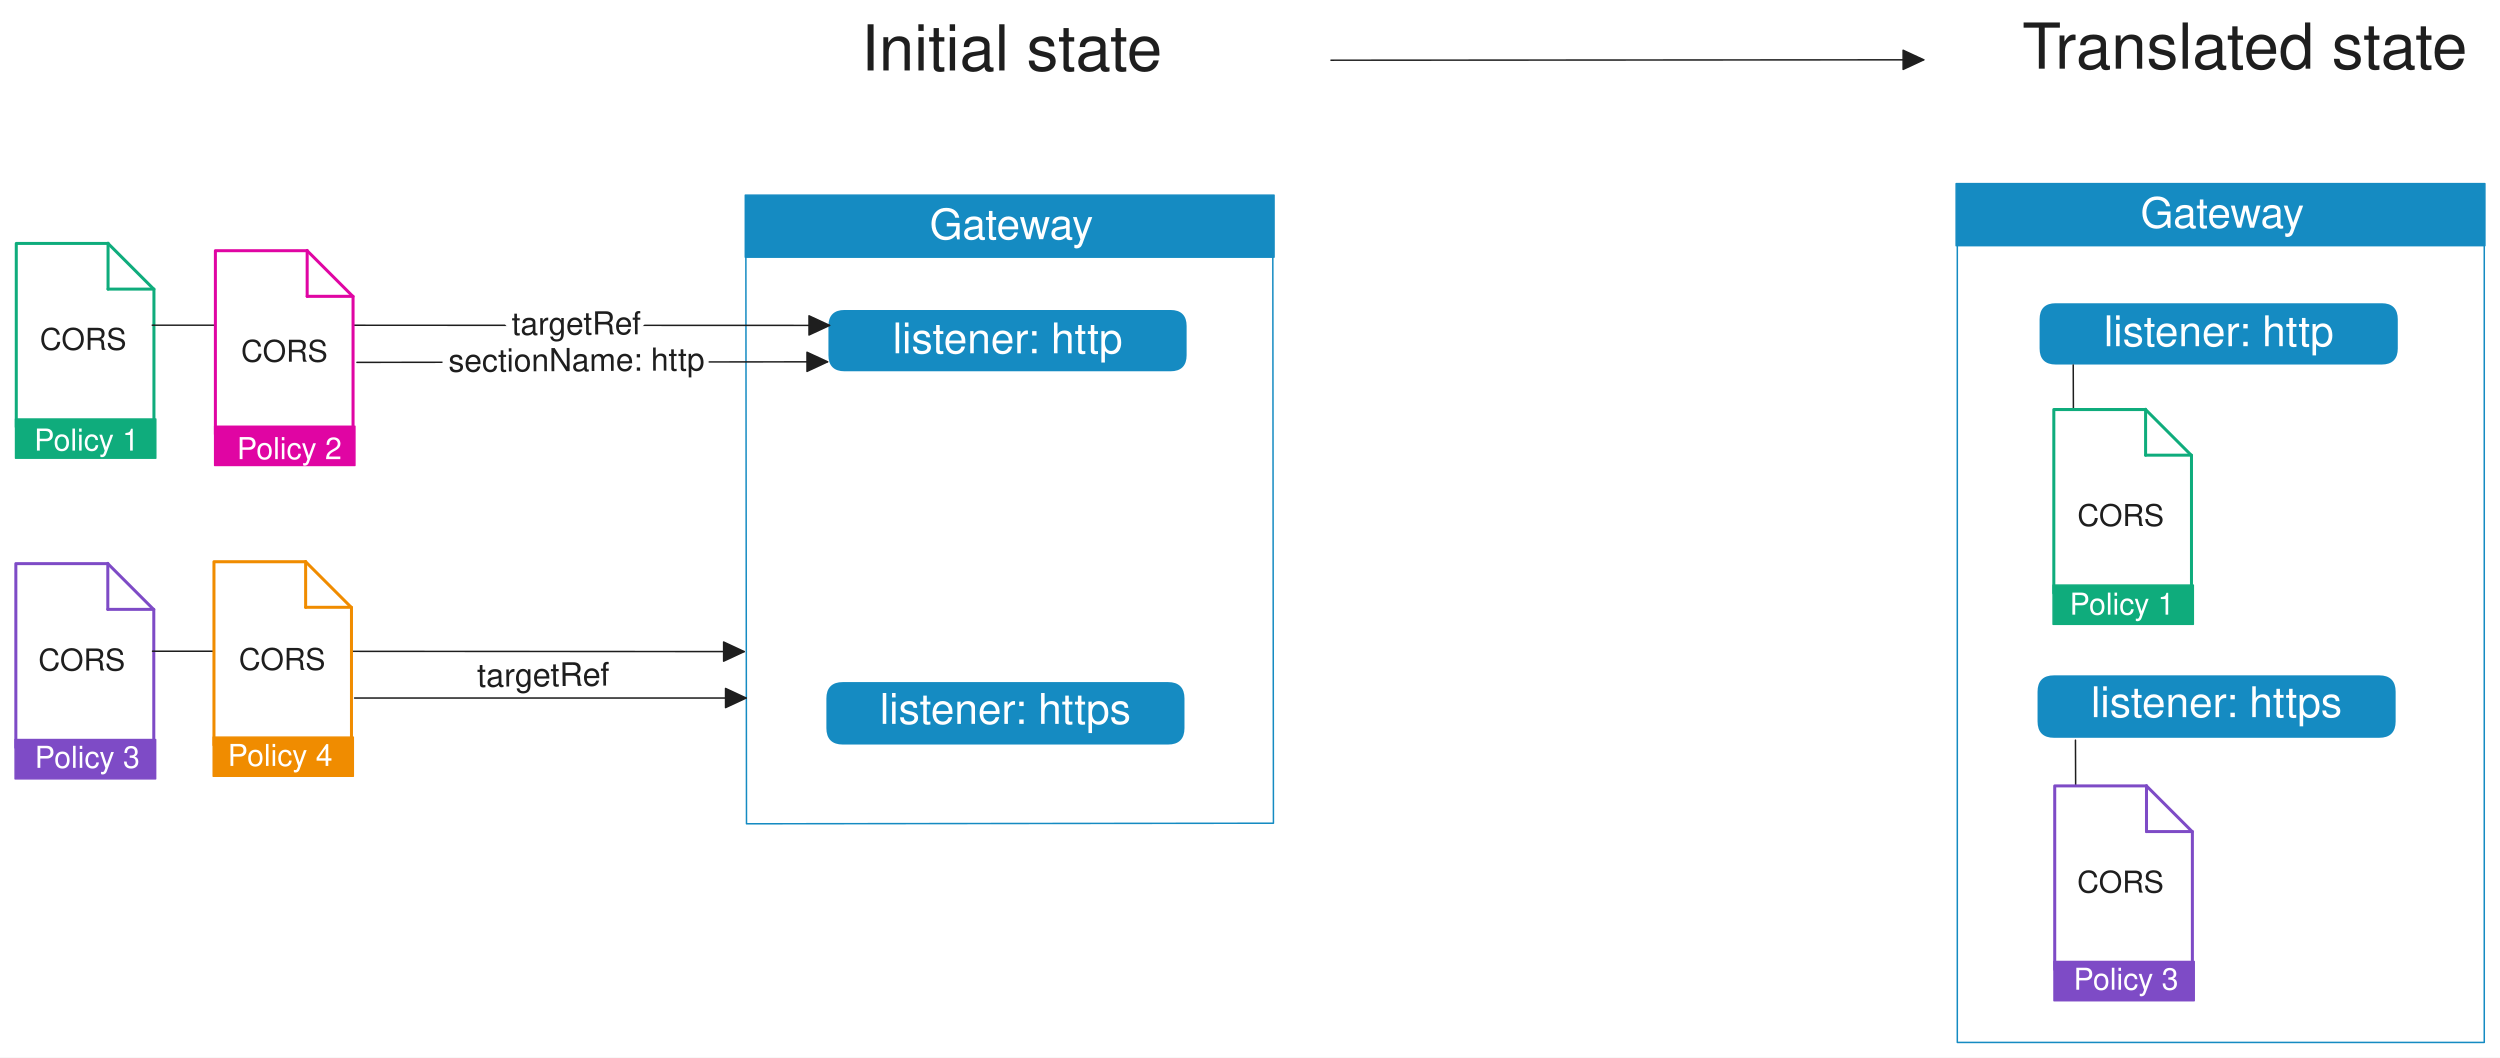
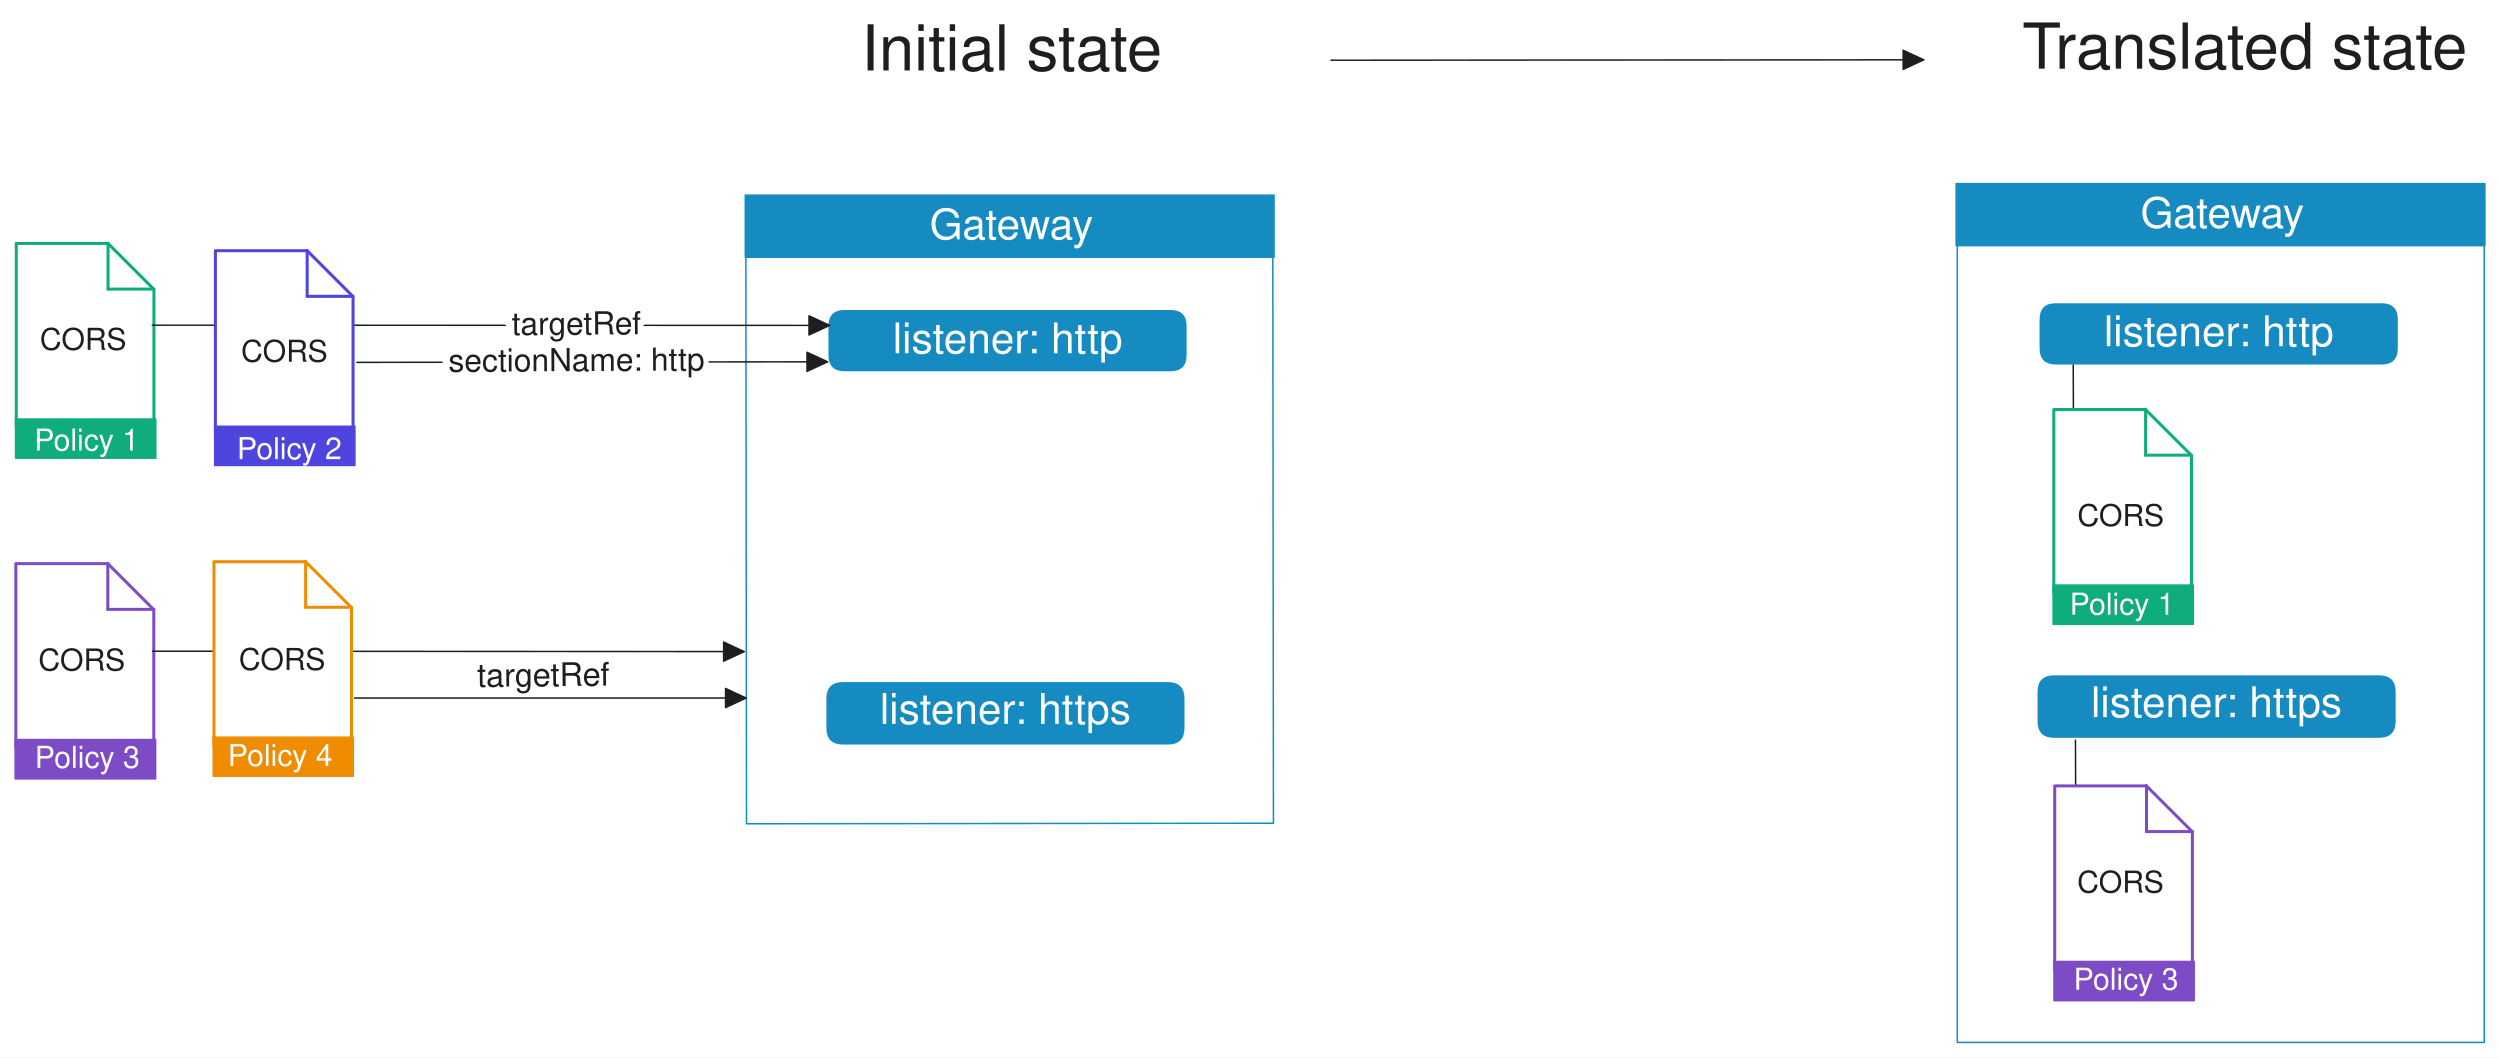
<svg xmlns="http://www.w3.org/2000/svg" version="1.1" viewBox="0 0 1653.888 699.622" width="3307.776" height="1399.243">
  <defs>
    <style class="style-fonts">
      
    </style>
  </defs>
  <rect x="0" y="0" width="1653.888" height="699.622" fill="#ffffff" />
  <g transform="translate(800.4323 180.9281) rotate(0 35.01465 11.5)">
    <text x="35.015" y="16.9" font-family="Helvetica, Segoe UI Emoji" font-size="20px" fill="white" text-anchor="middle" style="white-space: pre;" direction="ltr" dominant-baseline="alphabetic">Policy 1</text>
  </g>
  <g stroke-linecap="round" transform="translate(549.0488 206.0698) rotate(0 117.4872 19.27414)">
    <path d="M9.64 0 C72.52 0, 135.39 0, 225.34 0 C231.76 0, 234.97 3.21, 234.97 9.64 C234.97 13.84, 234.97 18.05, 234.97 28.91 C234.97 35.34, 231.76 38.55, 225.34 38.55 C174.03 38.55, 122.73 38.55, 9.64 38.55 C3.21 38.55, 0 35.34, 0 28.91 C0 22.34, 0 15.76, 0 9.64 C0 3.21, 3.21 0, 9.64 0" stroke="none" stroke-width="0" fill="#158bc2" />
    <path d="M9.64 0 C69.29 0, 128.93 0, 225.34 0 M9.64 0 C83.98 0, 158.31 0, 225.34 0 M225.34 0 C231.76 0, 234.97 3.21, 234.97 9.64 M225.34 0 C231.76 0, 234.97 3.21, 234.97 9.64 M234.97 9.64 C234.97 15.93, 234.97 22.23, 234.97 28.91 M234.97 9.64 C234.97 16.76, 234.97 23.89, 234.97 28.91 M234.97 28.91 C234.97 35.34, 231.76 38.55, 225.34 38.55 M234.97 28.91 C234.97 35.34, 231.76 38.55, 225.34 38.55 M225.34 38.55 C166.6 38.55, 107.87 38.55, 9.64 38.55 M225.34 38.55 C151.72 38.55, 78.11 38.55, 9.64 38.55 M9.64 38.55 C3.21 38.55, 0 35.34, 0 28.91 M9.64 38.55 C3.21 38.55, 0 35.34, 0 28.91 M0 28.91 C0 22.4, 0 15.89, 0 9.64 M0 28.91 C0 23.65, 0 18.38, 0 9.64 M0 9.64 C0 3.21, 3.21 0, 9.64 0 M0 9.64 C0 3.21, 3.21 0, 9.64 0" stroke="#158bc2" stroke-width="2" fill="none" />
  </g>
  <g transform="translate(590.3669 210.0574) rotate(0 76.26172 16.1)">
    <text x="76.262" y="23.661" font-family="Helvetica, Segoe UI Emoji" font-size="28px" fill="white" text-anchor="middle" style="white-space: pre;" direction="ltr" dominant-baseline="alphabetic">listener: http</text>
  </g>
  <g stroke-linecap="round" transform="translate(493.6235 136.3705) rotate(359.9379 174.2997 204.2087)">
    <path d="M0 0 C108.5 0, 217.01 0, 348.6 0 M0 0 C87.02 0, 174.04 0, 348.6 0 M348.6 0 C348.6 132.65, 348.6 265.31, 348.6 408.42 M348.6 0 C348.6 152.16, 348.6 304.33, 348.6 408.42 M348.6 408.42 C231.3 408.42, 114.01 408.42, 0 408.42 M348.6 408.42 C274.77 408.42, 200.94 408.42, 0 408.42 M0 408.42 C0 310.89, 0 213.37, 0 0 M0 408.42 C0 261.43, 0 114.43, 0 0" stroke="#158bc2" stroke-width="1" fill="none" />
  </g>
  <g stroke-linecap="round" transform="translate(493.0621 129.1102) rotate(0 174.8948 20.50898)">
    <path d="M0 0 L349.79 0 L349.79 41.02 L0 41.02" stroke="none" stroke-width="0" fill="#158bc2" />
    <path d="M0 0 C127.32 0, 254.65 0, 349.79 0 M0 0 C111.41 0, 222.82 0, 349.79 0 M349.79 0 C349.79 15.02, 349.79 30.05, 349.79 41.02 M349.79 0 C349.79 11.65, 349.79 23.31, 349.79 41.02 M349.79 41.02 C272.63 41.02, 195.46 41.02, 0 41.02 M349.79 41.02 C212.84 41.02, 75.89 41.02, 0 41.02 M0 41.02 C0 27.54, 0 14.05, 0 0 M0 41.02 C0 28.69, 0 16.36, 0 0" stroke="#158bc2" stroke-width="1" fill="none" />
  </g>
  <g transform="translate(613.8593 134.5876) rotate(0 55.24805 16.1)">
    <text x="55.248" y="23.661" font-family="Helvetica, Segoe UI Emoji" font-size="28px" fill="white" text-anchor="middle" style="white-space: pre;" direction="ltr" dominant-baseline="alphabetic">Gateway</text>
  </g>
  <g stroke-linecap="round" transform="translate(547.6977 452.2435) rotate(0 117.4493 19.65291)">
    <path d="M9.83 0 C66.13 0, 122.44 0, 225.07 0 C231.62 0, 234.9 3.28, 234.9 9.83 C234.9 15.06, 234.9 20.29, 234.9 29.48 C234.9 36.03, 231.62 39.31, 225.07 39.31 C145.66 39.31, 66.24 39.31, 9.83 39.31 C3.28 39.31, 0 36.03, 0 29.48 C0 22.79, 0 16.11, 0 9.83 C0 3.28, 3.28 0, 9.83 0" stroke="none" stroke-width="0" fill="#158bc2" />
    <path d="M9.83 0 C95.65 0, 181.48 0, 225.07 0 M9.83 0 C61.26 0, 112.7 0, 225.07 0 M225.07 0 C231.62 0, 234.9 3.28, 234.9 9.83 M225.07 0 C231.62 0, 234.9 3.28, 234.9 9.83 M234.9 9.83 C234.9 16.44, 234.9 23.05, 234.9 29.48 M234.9 9.83 C234.9 13.99, 234.9 18.15, 234.9 29.48 M234.9 29.48 C234.9 36.03, 231.62 39.31, 225.07 39.31 M234.9 29.48 C234.9 36.03, 231.62 39.31, 225.07 39.31 M225.07 39.31 C174.71 39.31, 124.34 39.31, 9.83 39.31 M225.07 39.31 C170.6 39.31, 116.13 39.31, 9.83 39.31 M9.83 39.31 C3.28 39.31, 0 36.03, 0 29.48 M9.83 39.31 C3.28 39.31, 0 36.03, 0 29.48 M0 29.48 C0 23.02, 0 16.56, 0 9.83 M0 29.48 C0 24.02, 0 18.57, 0 9.83 M0 9.83 C0 3.28, 3.28 0, 9.83 0 M0 9.83 C0 3.28, 3.28 0, 9.83 0" stroke="#158bc2" stroke-width="2" fill="none" />
  </g>
  <g transform="translate(581.842 455.2017) rotate(0 83.26172 16.1)">
    <text x="83.262" y="23.661" font-family="Helvetica, Segoe UI Emoji" font-size="28px" fill="white" text-anchor="middle" style="white-space: pre;" direction="ltr" dominant-baseline="alphabetic">listener: https</text>
  </g>
  <g stroke-linecap="round" transform="translate(1350.301 201.6062) rotate(0 117.4872 19.27414)">
    <path d="M9.64 0 C72.05 0, 134.46 0, 225.34 0 C231.76 0, 234.97 3.21, 234.97 9.64 C234.97 13.69, 234.97 17.74, 234.97 28.91 C234.97 35.34, 231.76 38.55, 225.34 38.55 C169.77 38.55, 114.2 38.55, 9.64 38.55 C3.21 38.55, 0 35.34, 0 28.91 C0 23.92, 0 18.94, 0 9.64 C0 3.21, 3.21 0, 9.64 0" stroke="none" stroke-width="0" fill="#158bc2" />
    <path d="M9.64 0 C74.08 0, 138.52 0, 225.34 0 M9.64 0 C57.95 0, 106.26 0, 225.34 0 M225.34 0 C231.76 0, 234.97 3.21, 234.97 9.64 M225.34 0 C231.76 0, 234.97 3.21, 234.97 9.64 M234.97 9.64 C234.97 14.41, 234.97 19.19, 234.97 28.91 M234.97 9.64 C234.97 15.61, 234.97 21.59, 234.97 28.91 M234.97 28.91 C234.97 35.34, 231.76 38.55, 225.34 38.55 M234.97 28.91 C234.97 35.34, 231.76 38.55, 225.34 38.55 M225.34 38.55 C149.12 38.55, 72.9 38.55, 9.64 38.55 M225.34 38.55 C162.49 38.55, 99.65 38.55, 9.64 38.55 M9.64 38.55 C3.21 38.55, 0 35.34, 0 28.91 M9.64 38.55 C3.21 38.55, 0 35.34, 0 28.91 M0 28.91 C0 21.83, 0 14.75, 0 9.64 M0 28.91 C0 21.51, 0 14.12, 0 9.64 M0 9.64 C0 3.21, 3.21 0, 9.64 0 M0 9.64 C0 3.21, 3.21 0, 9.64 0" stroke="#158bc2" stroke-width="2" fill="none" />
  </g>
  <g transform="translate(1391.619 205.3519) rotate(0 76.26172 16.1)">
    <text x="76.262" y="23.661" font-family="Helvetica, Segoe UI Emoji" font-size="28px" fill="white" text-anchor="middle" style="white-space: pre;" direction="ltr" dominant-baseline="alphabetic">listener: http</text>
  </g>
  <g stroke-linecap="round" transform="translate(1294.869 132.6494) rotate(0 174.3069 278.4861)">
    <path d="M0 0 C113.23 0, 226.46 0, 348.61 0 M0 0 C129.88 0, 259.76 0, 348.61 0 M348.61 0 C348.61 187.41, 348.61 374.82, 348.61 556.97 M348.61 0 C348.61 117.96, 348.61 235.92, 348.61 556.97 M348.61 556.97 C265.37 556.97, 182.13 556.97, 0 556.97 M348.61 556.97 C223.15 556.97, 97.68 556.97, 0 556.97 M0 556.97 C0 359.38, 0 161.79, 0 0 M0 556.97 C0 353.72, 0 150.47, 0 0" stroke="#158bc2" stroke-width="1" fill="none" />
  </g>
  <g stroke-linecap="round" transform="translate(1294.098 121.4952) rotate(0 174.8948 20.50898)">
    <path d="M0 0 L349.79 0 L349.79 41.02 L0 41.02" stroke="none" stroke-width="0" fill="#158bc2" />
    <path d="M0 0 C128.12 0, 256.25 0, 349.79 0 M0 0 C99.39 0, 198.78 0, 349.79 0 M349.79 0 C349.79 9.05, 349.79 18.1, 349.79 41.02 M349.79 0 C349.79 16.06, 349.79 32.12, 349.79 41.02 M349.79 41.02 C234.82 41.02, 119.84 41.02, 0 41.02 M349.79 41.02 C244.66 41.02, 139.53 41.02, 0 41.02 M0 41.02 C0 26.88, 0 12.74, 0 0 M0 41.02 C0 30.57, 0 20.13, 0 0" stroke="#158bc2" stroke-width="1" fill="none" />
  </g>
  <g transform="translate(1414.927 127.0131) rotate(0 55.24805 16.1)">
    <text x="55.248" y="23.661" font-family="Helvetica, Segoe UI Emoji" font-size="28px" fill="white" text-anchor="middle" style="white-space: pre;" direction="ltr" dominant-baseline="alphabetic">Gateway</text>
  </g>
  <g stroke-linecap="round" transform="translate(1348.95 447.7799) rotate(0 117.4493 19.65291)">
    <path d="M9.83 0 C63.86 0, 117.89 0, 225.07 0 C231.62 0, 234.9 3.28, 234.9 9.83 C234.9 17.23, 234.9 24.64, 234.9 29.48 C234.9 36.03, 231.62 39.31, 225.07 39.31 C158.69 39.31, 92.32 39.31, 9.83 39.31 C3.28 39.31, 0 36.03, 0 29.48 C0 22.87, 0 16.27, 0 9.83 C0 3.28, 3.28 0, 9.83 0" stroke="none" stroke-width="0" fill="#158bc2" />
    <path d="M9.83 0 C74.44 0, 139.05 0, 225.07 0 M9.83 0 C64.53 0, 119.24 0, 225.07 0 M225.07 0 C231.62 0, 234.9 3.28, 234.9 9.83 M225.07 0 C231.62 0, 234.9 3.28, 234.9 9.83 M234.9 9.83 C234.9 14.52, 234.9 19.21, 234.9 29.48 M234.9 9.83 C234.9 16.9, 234.9 23.97, 234.9 29.48 M234.9 29.48 C234.9 36.03, 231.62 39.31, 225.07 39.31 M234.9 29.48 C234.9 36.03, 231.62 39.31, 225.07 39.31 M225.07 39.31 C174.65 39.31, 124.23 39.31, 9.83 39.31 M225.07 39.31 C162.21 39.31, 99.35 39.31, 9.83 39.31 M9.83 39.31 C3.28 39.31, 0 36.03, 0 29.48 M9.83 39.31 C3.28 39.31, 0 36.03, 0 29.48 M0 29.48 C0 21.65, 0 13.81, 0 9.83 M0 29.48 C0 24.17, 0 18.85, 0 9.83 M0 9.83 C0 3.28, 3.28 0, 9.83 0 M0 9.83 C0 3.28, 3.28 0, 9.83 0" stroke="#158bc2" stroke-width="2" fill="none" />
  </g>
  <g transform="translate(1383.094 450.7381) rotate(0 83.26172 16.1)">
    <text x="83.262" y="23.661" font-family="Helvetica, Segoe UI Emoji" font-size="28px" fill="white" text-anchor="middle" style="white-space: pre;" direction="ltr" dominant-baseline="alphabetic">listener: https</text>
  </g>
  <g stroke-linecap="round">
    <g transform="translate(1371.553 241.4616) rotate(0 0.1528864 39.26067)">
      <path d="M0 0 C0.12 31.04, 0.24 62.07, 0.31 78.52 M0 0 C0.08 21.01, 0.16 42.02, 0.31 78.52" stroke="#1e1e1e" stroke-width="1" fill="none" />
    </g>
  </g>
  <mask />
  <g transform="translate(569.7867 11.16996) rotate(0 100.2605 24.11986)">
    <text x="0" y="35.447" font-family="Helvetica, Segoe UI Emoji" font-size="41.948px" fill="#1e1e1e" text-anchor="start" style="white-space: pre;" direction="ltr" dominant-baseline="alphabetic">Initial state</text>
  </g>
  <g transform="translate(1337.849 10) rotate(0 149.5955 24.11986)">
    <text x="0" y="35.447" font-family="Helvetica, Segoe UI Emoji" font-size="41.948px" fill="#1e1e1e" text-anchor="start" style="white-space: pre;" direction="ltr" dominant-baseline="alphabetic">Translated state</text>
  </g>
  <g stroke-linecap="round">
    <g transform="translate(880.5336 39.83666) rotate(0 196.0462 -0.1330121)">
      <path d="M0 0 C86.5 -0.06, 172.99 -0.12, 392.09 -0.27 M0 0 C153.51 -0.1, 307.03 -0.21, 392.09 -0.27" stroke="#1e1e1e" stroke-width="1" fill="none" />
    </g>
    <g transform="translate(880.5336 39.83666) rotate(0 196.0462 -0.1330121)">
      <path d="M392.09 -0.27 L378.5 6.08 L378.49 -6.6 L392.09 -0.27" stroke="none" stroke-width="0" fill="#1e1e1e" fill-rule="evenodd" />
      <path d="M392.09 -0.27 C389.09 1.13, 386.1 2.53, 378.5 6.08 M392.09 -0.27 C386.77 2.22, 381.45 4.71, 378.5 6.08 M378.5 6.08 C378.5 1.92, 378.5 -2.25, 378.49 -6.6 M378.5 6.08 C378.5 2.27, 378.5 -1.54, 378.49 -6.6 M378.49 -6.6 C383.18 -4.41, 387.87 -2.23, 392.09 -0.27 M378.49 -6.6 C381.96 -4.98, 385.42 -3.37, 392.09 -0.27 M392.09 -0.27 C392.09 -0.27, 392.09 -0.27, 392.09 -0.27 M392.09 -0.27 C392.09 -0.27, 392.09 -0.27, 392.09 -0.27" stroke="#1e1e1e" stroke-width="1" fill="none" />
    </g>
  </g>
  <mask />
  <g stroke-linecap="round">
    <g transform="translate(10.76853 161.0524) rotate(0 45.53585 60.71447)" fill-rule="evenodd">
      <path d="M0 0 L60.71 0 L91.07 30.36 L91.07 121.43 L0 121.43 L0 0" stroke="none" stroke-width="0" fill="#fff" fill-rule="evenodd" />
      <path d="M0 0 C19.96 0, 39.91 0, 60.71 0 M0 0 C18.25 0, 36.5 0, 60.71 0 M60.71 0 C71.18 10.47, 81.65 20.93, 91.07 30.36 M60.71 0 C68.44 7.73, 76.17 15.46, 91.07 30.36 M91.07 30.36 C91.07 60.28, 91.07 90.21, 91.07 121.43 M91.07 30.36 C91.07 55.64, 91.07 80.91, 91.07 121.43 M91.07 121.43 C54.77 121.43, 18.47 121.43, 0 121.43 M91.07 121.43 C66.45 121.43, 41.83 121.43, 0 121.43 M0 121.43 C0 86.81, 0 52.18, 0 0 M0 121.43 C0 96.16, 0 70.89, 0 0 M0 0 C0 0, 0 0, 0 0 M0 0 C0 0, 0 0, 0 0" stroke="#0fac7c" stroke-width="2" fill="none" />
    </g>
  </g>
  <mask />
  <g stroke-linecap="round">
    <g transform="translate(71.483 160.8883) rotate(0 0 15.17862)">
      <path d="M0 0 C0 10.51, 0 21.02, 0 30.36 M0 0 C0 8.97, 0 17.93, 0 30.36" stroke="#0fac7c" stroke-width="2" fill="none" />
    </g>
  </g>
  <mask />
  <g stroke-linecap="round">
    <g transform="translate(71.483 191.2456) rotate(0 15.17862 0)">
      <path d="M0 0 C7.34 0, 14.68 0, 30.36 0 M0 0 C8.08 0, 16.17 0, 30.36 0" stroke="#0fac7c" stroke-width="2" fill="none" />
    </g>
  </g>
  <mask />
  <g stroke-linecap="round" transform="translate(10.29259 277.2131) rotate(0 46.37854 12.96022)">
    <path d="M0 0 L92.76 0 L92.76 25.92 L0 25.92" stroke="none" stroke-width="0" fill="#0fac7c" />
    <path d="M0 0 C21.7 0, 43.41 0, 92.76 0 M0 0 C23.47 0, 46.95 0, 92.76 0 M92.76 0 C92.76 6.07, 92.76 12.14, 92.76 25.92 M92.76 0 C92.76 7.57, 92.76 15.14, 92.76 25.92 M92.76 25.92 C71.35 25.92, 49.94 25.92, 0 25.92 M92.76 25.92 C63.63 25.92, 34.49 25.92, 0 25.92 M0 25.92 C0 15.93, 0 5.93, 0 0 M0 25.92 C0 19.28, 0 12.63, 0 0" stroke="#0fac7c" stroke-width="1" fill="none" />
  </g>
  <g transform="translate(26.11255 214.5569) rotate(0 28.8916 11.5)">
    <text x="28.892" y="16.9" font-family="Helvetica, Segoe UI Emoji" font-size="20px" fill="#1e1e1e" text-anchor="middle" style="white-space: pre;" direction="ltr" dominant-baseline="alphabetic">CORS</text>
  </g>
  <g transform="translate(22.29836 281.1811) rotate(0 35.01465 11.5)">
    <text x="35.015" y="16.9" font-family="Helvetica, Segoe UI Emoji" font-size="20px" fill="white" text-anchor="middle" style="white-space: pre;" direction="ltr" dominant-baseline="alphabetic">Policy 1</text>
  </g>
  <g stroke-linecap="round">
    <g transform="translate(1358.713 270.9266) rotate(0 45.53585 60.71447)" fill-rule="evenodd">
      <path d="M0 0 L60.71 0 L91.07 30.36 L91.07 121.43 L0 121.43 L0 0" stroke="none" stroke-width="0" fill="#fff" fill-rule="evenodd" />
      <path d="M0 0 C21.54 0, 43.08 0, 60.71 0 M0 0 C22.16 0, 44.31 0, 60.71 0 M60.71 0 C69.55 8.84, 78.39 17.68, 91.07 30.36 M60.71 0 C67.61 6.89, 74.5 13.79, 91.07 30.36 M91.07 30.36 C91.07 56.91, 91.07 83.45, 91.07 121.43 M91.07 30.36 C91.07 66.4, 91.07 102.43, 91.07 121.43 M91.07 121.43 C64.72 121.43, 38.37 121.43, 0 121.43 M91.07 121.43 C66.83 121.43, 42.58 121.43, 0 121.43 M0 121.43 C0 89.71, 0 57.99, 0 0 M0 121.43 C0 75.67, 0 29.92, 0 0 M0 0 C0 0, 0 0, 0 0 M0 0 C0 0, 0 0, 0 0" stroke="#0fac7c" stroke-width="2" fill="none" />
    </g>
  </g>
  <mask />
  <g stroke-linecap="round">
    <g transform="translate(1419.427 270.7626) rotate(0 0 15.17862)">
      <path d="M0 0 C0 10.47, 0 20.93, 0 30.36 M0 0 C0 7.73, 0 15.46, 0 30.36" stroke="#0fac7c" stroke-width="2" fill="none" />
    </g>
  </g>
  <mask />
  <g stroke-linecap="round">
    <g transform="translate(1419.427 301.1198) rotate(0 15.17862 0)">
      <path d="M0 0 C6.38 0, 12.77 0, 30.36 0 M0 0 C6.42 0, 12.84 0, 30.36 0" stroke="#0fac7c" stroke-width="2" fill="none" />
    </g>
  </g>
  <mask />
  <g stroke-linecap="round" transform="translate(1358.237 387.0873) rotate(0 46.37854 12.96022)">
    <path d="M0 0 L92.76 0 L92.76 25.92 L0 25.92" stroke="none" stroke-width="0" fill="#0fac7c" />
    <path d="M0 0 C31.32 0, 62.64 0, 92.76 0 M0 0 C25.34 0, 50.68 0, 92.76 0 M92.76 0 C92.76 9.52, 92.76 19.04, 92.76 25.92 M92.76 0 C92.76 9.95, 92.76 19.9, 92.76 25.92 M92.76 25.92 C64.15 25.92, 35.55 25.92, 0 25.92 M92.76 25.92 C60.94 25.92, 29.13 25.92, 0 25.92 M0 25.92 C0 18.3, 0 10.68, 0 0 M0 25.92 C0 17.47, 0 9.01, 0 0" stroke="#0fac7c" stroke-width="1" fill="none" />
  </g>
  <g transform="translate(1374.057 331.0907) rotate(0 28.8916 11.5)">
    <text x="28.892" y="16.9" font-family="Helvetica, Segoe UI Emoji" font-size="20px" fill="#1e1e1e" text-anchor="middle" style="white-space: pre;" direction="ltr" dominant-baseline="alphabetic">CORS</text>
  </g>
  <g transform="translate(1368.858 389.7283) rotate(0 35.01465 11.5)">
    <text x="35.015" y="16.9" font-family="Helvetica, Segoe UI Emoji" font-size="20px" fill="white" text-anchor="middle" style="white-space: pre;" direction="ltr" dominant-baseline="alphabetic">Policy 1</text>
  </g>
  <g transform="translate(315.6231 435.7819) rotate(359.4818 44.18152 12.35737)">
    <text x="0" y="18.16" font-family="Helvetica, Segoe UI Emoji" font-size="21.491px" fill="#1e1e1e" text-anchor="start" style="white-space: pre;" direction="ltr" dominant-baseline="alphabetic">targetRef</text>
  </g>
  <g stroke-linecap="round">
    <g transform="translate(10.47693 372.8695) rotate(0 45.63058 60.84077)" fill-rule="evenodd">
      <path d="M0 0 L60.84 0 L91.26 30.42 L91.26 121.68 L0 121.68 L0 0" stroke="none" stroke-width="0" fill="#fff" fill-rule="evenodd" />
      <path d="M0 0 C15.57 0, 31.15 0, 60.84 0 M0 0 C21.46 0, 42.91 0, 60.84 0 M60.84 0 C69.35 8.51, 77.86 17.02, 91.26 30.42 M60.84 0 C67.48 6.64, 74.12 13.28, 91.26 30.42 M91.26 30.42 C91.26 58.87, 91.26 87.31, 91.26 121.68 M91.26 30.42 C91.26 49.61, 91.26 68.79, 91.26 121.68 M91.26 121.68 C57.59 121.68, 23.92 121.68, 0 121.68 M91.26 121.68 C70.32 121.68, 49.38 121.68, 0 121.68 M0 121.68 C0 84.16, 0 46.63, 0 0 M0 121.68 C0 76.32, 0 30.95, 0 0 M0 0 C0 0, 0 0, 0 0 M0 0 C0 0, 0 0, 0 0" stroke="#7e4bc6" stroke-width="2" fill="none" />
    </g>
  </g>
  <mask />
  <g stroke-linecap="round">
    <g transform="translate(71.3177 372.7051) rotate(0 0 15.21019)">
      <path d="M0 0 C0 11.17, 0 22.35, 0 30.42 M0 0 C0 11.67, 0 23.35, 0 30.42" stroke="#7e4bc6" stroke-width="2" fill="none" />
    </g>
  </g>
  <mask />
  <g stroke-linecap="round">
    <g transform="translate(71.3177 403.1255) rotate(0 15.21019 0)">
      <path d="M0 0 C7.02 0, 14.04 0, 30.42 0 M0 0 C9.55 0, 19.11 0, 30.42 0" stroke="#7e4bc6" stroke-width="2" fill="none" />
    </g>
  </g>
  <mask />
  <g stroke-linecap="round" transform="translate(10 489.2718) rotate(0 46.47502 12.98718)">
    <path d="M0 0 L92.95 0 L92.95 25.97 L0 25.97" stroke="none" stroke-width="0" fill="#7e4bc6" />
    <path d="M0 0 C28.91 0, 57.81 0, 92.95 0 M0 0 C30.33 0, 60.67 0, 92.95 0 M92.95 0 C92.95 6.79, 92.95 13.59, 92.95 25.97 M92.95 0 C92.95 5.38, 92.95 10.75, 92.95 25.97 M92.95 25.97 C69.62 25.97, 46.29 25.97, 0 25.97 M92.95 25.97 C68.01 25.97, 43.06 25.97, 0 25.97 M0 25.97 C0 16.09, 0 6.21, 0 0 M0 25.97 C0 16.7, 0 7.44, 0 0" stroke="#7e4bc6" stroke-width="1" fill="none" />
  </g>
  <g transform="translate(22.66045 491.0556) rotate(0 35.08749 11.52392)">
    <text x="35.087" y="16.936" font-family="Helvetica, Segoe UI Emoji" font-size="20.042px" fill="white" text-anchor="middle" style="white-space: pre;" direction="ltr" dominant-baseline="alphabetic">Policy 3</text>
  </g>
  <g transform="translate(25.11924 426.6654) rotate(0 28.94938 11.52392)">
    <text x="28.949" y="16.936" font-family="Helvetica, Segoe UI Emoji" font-size="20.042px" fill="#1e1e1e" text-anchor="middle" style="white-space: pre;" direction="ltr" dominant-baseline="alphabetic">CORS</text>
  </g>
  <g stroke-linecap="round">
    <g transform="translate(1373.033 489.6736) rotate(0 0.1528864 39.26067)">
      <path d="M0 0 C0.12 31.3, 0.24 62.6, 0.31 78.52 M0 0 C0.08 21.23, 0.17 42.46, 0.31 78.52" stroke="#1e1e1e" stroke-width="1" fill="none" />
    </g>
  </g>
  <mask />
  <g stroke-linecap="round">
    <g transform="translate(1359.311 519.9275) rotate(0 45.53585 60.71447)" fill-rule="evenodd">
      <path d="M0 0 L60.71 0 L91.07 30.36 L91.07 121.43 L0 121.43 L0 0" stroke="none" stroke-width="0" fill="#fff" fill-rule="evenodd" />
      <path d="M0 0 C16.98 0, 33.97 0, 60.71 0 M0 0 C13.25 0, 26.51 0, 60.71 0 M60.71 0 C70.18 9.46, 79.64 18.92, 91.07 30.36 M60.71 0 C67.1 6.38, 73.48 12.76, 91.07 30.36 M91.07 30.36 C91.07 63.96, 91.07 97.56, 91.07 121.43 M91.07 30.36 C91.07 51.25, 91.07 72.15, 91.07 121.43 M91.07 121.43 C62.99 121.43, 34.9 121.43, 0 121.43 M91.07 121.43 C57.12 121.43, 23.16 121.43, 0 121.43 M0 121.43 C0 75.29, 0 29.14, 0 0 M0 121.43 C0 81.34, 0 41.24, 0 0 M0 0 C0 0, 0 0, 0 0 M0 0 C0 0, 0 0, 0 0" stroke="#7e4bc6" stroke-width="2" fill="none" />
    </g>
  </g>
  <mask />
  <g stroke-linecap="round">
    <g transform="translate(1420.025 519.7634) rotate(0 0 15.17862)">
      <path d="M0 0 C0 9.36, 0 18.72, 0 30.36 M0 0 C0 10.41, 0 20.82, 0 30.36" stroke="#7e4bc6" stroke-width="2" fill="none" />
    </g>
  </g>
  <mask />
  <g stroke-linecap="round">
    <g transform="translate(1420.025 550.1207) rotate(0 15.17862 0)">
      <path d="M0 0 C11.7 0, 23.41 0, 30.36 0 M0 0 C7.78 0, 15.57 0, 30.36 0" stroke="#7e4bc6" stroke-width="2" fill="none" />
    </g>
  </g>
  <mask />
  <g stroke-linecap="round" transform="translate(1358.835 636.0882) rotate(0 46.37854 12.96022)">
    <path d="M0 0 L92.76 0 L92.76 25.92 L0 25.92" stroke="none" stroke-width="0" fill="#7e4bc6" />
    <path d="M0 0 C24.26 0, 48.53 0, 92.76 0 M0 0 C19.2 0, 38.41 0, 92.76 0 M92.76 0 C92.76 6.51, 92.76 13.01, 92.76 25.92 M92.76 0 C92.76 6.96, 92.76 13.91, 92.76 25.92 M92.76 25.92 C57.48 25.92, 22.19 25.92, 0 25.92 M92.76 25.92 C59.66 25.92, 26.55 25.92, 0 25.92 M0 25.92 C0 19.28, 0 12.63, 0 0 M0 25.92 C0 15.57, 0 5.21, 0 0" stroke="#7e4bc6" stroke-width="1" fill="none" />
  </g>
  <g transform="translate(1371.469 637.8683) rotate(0 35.01465 11.5)">
    <text x="35.015" y="16.9" font-family="Helvetica, Segoe UI Emoji" font-size="20px" fill="white" text-anchor="middle" style="white-space: pre;" direction="ltr" dominant-baseline="alphabetic">Policy 3</text>
  </g>
  <g transform="translate(1373.921 573.6117) rotate(0 28.8916 11.5)">
    <text x="28.892" y="16.9" font-family="Helvetica, Segoe UI Emoji" font-size="20px" fill="#1e1e1e" text-anchor="middle" style="white-space: pre;" direction="ltr" dominant-baseline="alphabetic">CORS</text>
  </g>
  <g stroke-linecap="round">
    <g transform="translate(100.9073 430.8137) rotate(0 195.7022 0.1274158)">
      <path d="M0 0 C150.05 0.1, 300.09 0.2, 391.4 0.25 M0 0 C92.78 0.06, 185.55 0.12, 391.4 0.25" stroke="#1e1e1e" stroke-width="1" fill="none" />
    </g>
    <g transform="translate(100.9073 430.8137) rotate(0 195.7022 0.1274158)">
      <path d="M391.4 0.25 L377.81 6.59 L377.81 -6.09 L391.4 0.25" stroke="none" stroke-width="0" fill="#1e1e1e" fill-rule="evenodd" />
      <path d="M391.4 0.25 C386.19 2.68, 380.98 5.11, 377.81 6.59 M391.4 0.25 C388.18 1.76, 384.96 3.26, 377.81 6.59 M377.81 6.59 C377.81 2.7, 377.81 -1.19, 377.81 -6.09 M377.81 6.59 C377.81 3.15, 377.81 -0.29, 377.81 -6.09 M377.81 -6.09 C382.42 -3.94, 387.03 -1.79, 391.4 0.25 M377.81 -6.09 C381.74 -4.26, 385.67 -2.42, 391.4 0.25 M391.4 0.25 C391.4 0.25, 391.4 0.25, 391.4 0.25 M391.4 0.25 C391.4 0.25, 391.4 0.25, 391.4 0.25" stroke="#1e1e1e" stroke-width="1" fill="none" />
    </g>
  </g>
  <mask />
  <g stroke-linecap="round">
    <g transform="translate(100.7374 215.1294) rotate(0 224.0268 0.0722023)">
      <path d="M0 0 C165.31 0.05, 330.62 0.11, 448.05 0.14 M0 0 C102.81 0.03, 205.61 0.07, 448.05 0.14" stroke="#1e1e1e" stroke-width="1" fill="none" />
    </g>
    <g transform="translate(100.7374 215.1294) rotate(0 224.0268 0.0722023)">
      <path d="M448.05 0.14 L434.46 6.48 L434.46 -6.2 L448.05 0.14" stroke="none" stroke-width="0" fill="#1e1e1e" fill-rule="evenodd" />
      <path d="M448.05 0.14 C443.04 2.48, 438.02 4.82, 434.46 6.48 M448.05 0.14 C444.93 1.6, 441.81 3.05, 434.46 6.48 M434.46 6.48 C434.46 2.57, 434.46 -1.34, 434.46 -6.2 M434.46 6.48 C434.46 1.75, 434.46 -2.97, 434.46 -6.2 M434.46 -6.2 C439.63 -3.79, 444.79 -1.38, 448.05 0.14 M434.46 -6.2 C438.95 -4.1, 443.44 -2.01, 448.05 0.14 M448.05 0.14 C448.05 0.14, 448.05 0.14, 448.05 0.14 M448.05 0.14 C448.05 0.14, 448.05 0.14, 448.05 0.14" stroke="#1e1e1e" stroke-width="1" fill="none" />
    </g>
  </g>
  <mask />
  <g stroke-linecap="round">
    <g transform="translate(234.6004 461.7842) rotate(0 129.4899 0)">
      <path d="M0 0 C66.72 0, 133.44 0, 258.98 0 M0 0 C88.1 0, 176.19 0, 258.98 0" stroke="#1e1e1e" stroke-width="1" fill="none" />
    </g>
    <g transform="translate(234.6004 461.7842) rotate(0 129.4899 0)">
      <path d="M258.98 0 L245.39 6.34 L245.39 -6.34 L258.98 0" stroke="none" stroke-width="0" fill="#1e1e1e" fill-rule="evenodd" />
      <path d="M258.98 0 C255.48 1.63, 251.98 3.27, 245.39 6.34 M258.98 0 C254.36 2.16, 249.73 4.31, 245.39 6.34 M245.39 6.34 C245.39 2.55, 245.39 -1.23, 245.39 -6.34 M245.39 6.34 C245.39 2.08, 245.39 -2.18, 245.39 -6.34 M245.39 -6.34 C250.16 -4.11, 254.93 -1.89, 258.98 0 M245.39 -6.34 C248.85 -4.72, 252.32 -3.1, 258.98 0 M258.98 0 C258.98 0, 258.98 0, 258.98 0 M258.98 0 C258.98 0, 258.98 0, 258.98 0" stroke="#1e1e1e" stroke-width="1" fill="none" />
    </g>
  </g>
  <mask />
  <g stroke-linecap="round">
    <g transform="translate(142.4948 165.8483) rotate(0 45.53585 60.71447)" fill-rule="evenodd">
      <path d="M0 0 L60.71 0 L91.07 30.36 L91.07 121.43 L0 121.43 L0 0" stroke="none" stroke-width="0" fill="#fff" fill-rule="evenodd" />
-       <path d="M0 0 C15.05 0, 30.1 0, 60.71 0 M0 0 C18.82 0, 37.64 0, 60.71 0 M60.71 0 C71.23 10.51, 81.74 21.02, 91.07 30.36 M60.71 0 C69.68 8.97, 78.65 17.93, 91.07 30.36 M91.07 30.36 C91.07 49.51, 91.07 68.66, 91.07 121.43 M91.07 30.36 C91.07 49.62, 91.07 68.89, 91.07 121.43 M91.07 121.43 C67.76 121.43, 44.45 121.43, 0 121.43 M91.07 121.43 C58.96 121.43, 26.84 121.43, 0 121.43 M0 121.43 C0 87.46, 0 53.5, 0 0 M0 121.43 C0 94.92, 0 68.42, 0 0 M0 0 C0 0, 0 0, 0 0 M0 0 C0 0, 0 0, 0 0" stroke="#e005a3" stroke-width="2" fill="none" />
+       <path d="M0 0 C15.05 0, 30.1 0, 60.71 0 M0 0 C18.82 0, 37.64 0, 60.71 0 M60.71 0 C71.23 10.51, 81.74 21.02, 91.07 30.36 M60.71 0 C69.68 8.97, 78.65 17.93, 91.07 30.36 M91.07 30.36 C91.07 49.51, 91.07 68.66, 91.07 121.43 M91.07 30.36 C91.07 49.62, 91.07 68.89, 91.07 121.43 M91.07 121.43 C67.76 121.43, 44.45 121.43, 0 121.43 M91.07 121.43 C58.96 121.43, 26.84 121.43, 0 121.43 M0 121.43 C0 87.46, 0 53.5, 0 0 M0 121.43 C0 94.92, 0 68.42, 0 0 M0 0 C0 0, 0 0, 0 0 M0 0 C0 0, 0 0, 0 0" stroke="#4e44df" stroke-width="2" fill="none" />
    </g>
  </g>
  <mask />
  <g stroke-linecap="round">
    <g transform="translate(203.2092 165.6843) rotate(0 0 15.17862)">
-       <path d="M0 0 C0 9.25, 0 18.5, 0 30.36 M0 0 C0 7.64, 0 15.27, 0 30.36" stroke="#e005a3" stroke-width="2" fill="none" />
+       <path d="M0 0 C0 9.25, 0 18.5, 0 30.36 M0 0 C0 7.64, 0 15.27, 0 30.36" stroke="#4e44df" stroke-width="2" fill="none" />
    </g>
  </g>
  <mask />
  <g stroke-linecap="round">
    <g transform="translate(203.2092 196.0415) rotate(0 15.17862 0)">
-       <path d="M0 0 C11.91 0, 23.82 0, 30.36 0 M0 0 C6.72 0, 13.45 0, 30.36 0" stroke="#e005a3" stroke-width="2" fill="none" />
+       <path d="M0 0 C11.91 0, 23.82 0, 30.36 0 M0 0 C6.72 0, 13.45 0, 30.36 0" stroke="#4e44df" stroke-width="2" fill="none" />
    </g>
  </g>
  <mask />
  <g stroke-linecap="round" transform="translate(142.0188 282.009) rotate(0 46.37854 12.96022)">
-     <path d="M0 0 L92.76 0 L92.76 25.92 L0 25.92" stroke="none" stroke-width="0" fill="#e005a3" />
-     <path d="M0 0 C32.4 0, 64.8 0, 92.76 0 M0 0 C25.43 0, 50.86 0, 92.76 0 M92.76 0 C92.76 5.99, 92.76 11.98, 92.76 25.92 M92.76 0 C92.76 6.26, 92.76 12.52, 92.76 25.92 M92.76 25.92 C69.51 25.92, 46.27 25.92, 0 25.92 M92.76 25.92 C68.33 25.92, 43.91 25.92, 0 25.92 M0 25.92 C0 17.86, 0 9.8, 0 0 M0 25.92 C0 17.46, 0 9, 0 0" stroke="#e005a3" stroke-width="1" fill="none" />
+     <path d="M0 0 L92.76 0 L92.76 25.92 L0 25.92" stroke="none" stroke-width="0" fill="#4e44df" />
+     <path d="M0 0 C32.4 0, 64.8 0, 92.76 0 M0 0 C25.43 0, 50.86 0, 92.76 0 M92.76 0 C92.76 5.99, 92.76 11.98, 92.76 25.92 M92.76 0 C92.76 6.26, 92.76 12.52, 92.76 25.92 M92.76 25.92 C69.51 25.92, 46.27 25.92, 0 25.92 M92.76 25.92 C68.33 25.92, 43.91 25.92, 0 25.92 M0 25.92 C0 17.86, 0 9.8, 0 0 M0 25.92 C0 17.46, 0 9, 0 0" stroke="#4e44df" stroke-width="1" fill="none" />
  </g>
  <g transform="translate(156.4264 286.8443) rotate(0 35.01465 11.5)">
    <text x="35.015" y="16.9" font-family="Helvetica, Segoe UI Emoji" font-size="20px" fill="white" text-anchor="middle" style="white-space: pre;" direction="ltr" dominant-baseline="alphabetic">Policy 2</text>
  </g>
  <g transform="translate(159.2373 222.4287) rotate(0 28.8916 11.5)">
    <text x="28.892" y="16.9" font-family="Helvetica, Segoe UI Emoji" font-size="20px" fill="#1e1e1e" text-anchor="middle" style="white-space: pre;" direction="ltr" dominant-baseline="alphabetic">CORS</text>
  </g>
  <g stroke-linecap="round">
    <g transform="translate(236.1409 239.7305) rotate(0 155.6639 -0.1911237)">
      <path d="M0 0 C91.61 -0.11, 183.22 -0.22, 311.33 -0.38 M0 0 C99.66 -0.12, 199.33 -0.24, 311.33 -0.38" stroke="#1e1e1e" stroke-width="1" fill="none" />
    </g>
    <g transform="translate(236.1409 239.7305) rotate(0 155.6639 -0.1911237)">
      <path d="M311.33 -0.38 L297.74 5.97 L297.73 -6.7 L311.33 -0.38" stroke="none" stroke-width="0" fill="#1e1e1e" fill-rule="evenodd" />
      <path d="M311.33 -0.38 C307.33 1.49, 303.33 3.36, 297.74 5.97 M311.33 -0.38 C306.98 1.65, 302.63 3.69, 297.74 5.97 M297.74 5.97 C297.74 1.27, 297.73 -3.44, 297.73 -6.7 M297.74 5.97 C297.74 3.34, 297.73 0.7, 297.73 -6.7 M297.73 -6.7 C301.48 -4.96, 305.23 -3.22, 311.33 -0.38 M297.73 -6.7 C301.91 -4.76, 306.1 -2.81, 311.33 -0.38 M311.33 -0.38 C311.33 -0.38, 311.33 -0.38, 311.33 -0.38 M311.33 -0.38 C311.33 -0.38, 311.33 -0.38, 311.33 -0.38" stroke="#1e1e1e" stroke-width="1" fill="none" />
    </g>
  </g>
  <mask />
  <g stroke-linecap="round">
    <g transform="translate(141.5411 371.6096) rotate(0 45.48876 60.65168)" fill-rule="evenodd">
      <path d="M0 0 L60.65 0 L90.98 30.33 L90.98 121.3 L0 121.3 L0 0" stroke="none" stroke-width="0" fill="#fff" fill-rule="evenodd" />
      <path d="M0 0 C17.29 0, 34.59 0, 60.65 0 M0 0 C12.62 0, 25.25 0, 60.65 0 M60.65 0 C72.28 11.63, 83.9 23.25, 90.98 30.33 M60.65 0 C67.84 7.19, 75.03 14.38, 90.98 30.33 M90.98 30.33 C90.98 58.22, 90.98 86.11, 90.98 121.3 M90.98 30.33 C90.98 54.99, 90.98 79.65, 90.98 121.3 M90.98 121.3 C60.11 121.3, 29.25 121.3, 0 121.3 M90.98 121.3 C64.68 121.3, 38.38 121.3, 0 121.3 M0 121.3 C0 73.97, 0 26.65, 0 0 M0 121.3 C0 81.11, 0 40.92, 0 0 M0 0 C0 0, 0 0, 0 0 M0 0 C0 0, 0 0, 0 0" stroke="#f08c00" stroke-width="2" fill="none" />
    </g>
  </g>
  <mask />
  <g stroke-linecap="round">
    <g transform="translate(202.1928 371.4457) rotate(0 0 15.16292)">
      <path d="M0 0 C0 9.45, 0 18.91, 0 30.33 M0 0 C0 6.38, 0 12.75, 0 30.33" stroke="#f08c00" stroke-width="2" fill="none" />
    </g>
  </g>
  <mask />
  <g stroke-linecap="round">
    <g transform="translate(202.1928 401.7715) rotate(0 15.16292 0)">
      <path d="M0 0 C8.92 0, 17.84 0, 30.33 0 M0 0 C9.89 0, 19.78 0, 30.33 0" stroke="#f08c00" stroke-width="2" fill="none" />
    </g>
  </g>
  <mask />
  <g stroke-linecap="round" transform="translate(141.0656 487.6502) rotate(0 46.33058 12.94682)">
    <path d="M0 0 L92.66 0 L92.66 25.89 L0 25.89" stroke="none" stroke-width="0" fill="#f08c00" />
    <path d="M0 0 C22.04 0, 44.08 0, 92.66 0 M0 0 C29.16 0, 58.32 0, 92.66 0 M92.66 0 C92.66 6.67, 92.66 13.34, 92.66 25.89 M92.66 0 C92.66 8.81, 92.66 17.62, 92.66 25.89 M92.66 25.89 C65 25.89, 37.34 25.89, 0 25.89 M92.66 25.89 C61.51 25.89, 30.36 25.89, 0 25.89 M0 25.89 C0 16.81, 0 7.72, 0 0 M0 25.89 C0 19.29, 0 12.68, 0 0" stroke="#f08c00" stroke-width="1" fill="none" />
  </g>
  <g transform="translate(149.8444 489.829) rotate(0 35.48377 11.48811)">
    <text x="35.484" y="16.883" font-family="Helvetica, Segoe UI Emoji" font-size="19.979px" fill="white" text-anchor="middle" style="white-space: pre;" direction="ltr" dominant-baseline="alphabetic">Policy 4</text>
  </g>
  <g transform="translate(157.7691 426.3142) rotate(0 28.86173 11.48811)">
    <text x="28.862" y="16.883" font-family="Helvetica, Segoe UI Emoji" font-size="19.979px" fill="#1e1e1e" text-anchor="middle" style="white-space: pre;" direction="ltr" dominant-baseline="alphabetic">CORS</text>
  </g>
  <g stroke-linecap="round" transform="translate(333.9962 197.5559) rotate(0 46.22646 9.343827)">
    <path d="M4.67 0 C37.02 0, 69.36 0, 87.78 0 C90.9 0, 92.45 1.56, 92.45 4.67 C92.45 7.3, 92.45 9.93, 92.45 14.02 C92.45 17.13, 90.9 18.69, 87.78 18.69 C59.97 18.69, 32.15 18.69, 4.67 18.69 C1.56 18.69, 0 17.13, 0 14.02 C0 11.46, 0 8.91, 0 4.67 C0 1.56, 1.56 0, 4.67 0" stroke="none" stroke-width="0" fill="#fff" />
    <path d="M4.67 0 C34.92 0, 65.16 0, 87.78 0 M4.67 0 C23.87 0, 43.07 0, 87.78 0 M87.78 0 C90.9 0, 92.45 1.56, 92.45 4.67 M87.78 0 C90.9 0, 92.45 1.56, 92.45 4.67 M92.45 4.67 C92.45 8.03, 92.45 11.4, 92.45 14.02 M92.45 4.67 C92.45 8.31, 92.45 11.95, 92.45 14.02 M92.45 14.02 C92.45 17.13, 90.9 18.69, 87.78 18.69 M92.45 14.02 C92.45 17.13, 90.9 18.69, 87.78 18.69 M87.78 18.69 C56.23 18.69, 24.69 18.69, 4.67 18.69 M87.78 18.69 C55.77 18.69, 23.76 18.69, 4.67 18.69 M4.67 18.69 C1.56 18.69, 0 17.13, 0 14.02 M4.67 18.69 C1.56 18.69, 0 17.13, 0 14.02 M0 14.02 C0 10.72, 0 7.42, 0 4.67 M0 14.02 C0 11.23, 0 8.45, 0 4.67 M0 4.67 C0 1.56, 1.56 0, 4.67 0 M0 4.67 C0 1.56, 1.56 0, 4.67 0" stroke="#ffffff" stroke-width="1" fill="none" />
  </g>
  <g stroke-linecap="round" transform="translate(293.2444 232.7566) rotate(0 87.53467 8.715243)">
    <path d="M4.36 0 C50.86 0, 97.36 0, 170.71 0 C173.62 0, 175.07 1.45, 175.07 4.36 C175.07 6.99, 175.07 9.62, 175.07 13.07 C175.07 15.98, 173.62 17.43, 170.71 17.43 C116.45 17.43, 62.18 17.43, 4.36 17.43 C1.45 17.43, 0 15.98, 0 13.07 C0 11.18, 0 9.3, 0 4.36 C0 1.45, 1.45 0, 4.36 0" stroke="none" stroke-width="0" fill="#fff" />
    <path d="M4.36 0 C65.59 0, 126.82 0, 170.71 0 M4.36 0 C40.67 0, 76.98 0, 170.71 0 M170.71 0 C173.62 0, 175.07 1.45, 175.07 4.36 M170.71 0 C173.62 0, 175.07 1.45, 175.07 4.36 M175.07 4.36 C175.07 7.44, 175.07 10.51, 175.07 13.07 M175.07 4.36 C175.07 7.08, 175.07 9.8, 175.07 13.07 M175.07 13.07 C175.07 15.98, 173.62 17.43, 170.71 17.43 M175.07 13.07 C175.07 15.98, 173.62 17.43, 170.71 17.43 M170.71 17.43 C117.48 17.43, 64.26 17.43, 4.36 17.43 M170.71 17.43 C112.9 17.43, 55.09 17.43, 4.36 17.43 M4.36 17.43 C1.45 17.43, 0 15.98, 0 13.07 M4.36 17.43 C1.45 17.43, 0 15.98, 0 13.07 M0 13.07 C0 9.97, 0 6.86, 0 4.36 M0 13.07 C0 9.8, 0 6.52, 0 4.36 M0 4.36 C0 1.45, 1.45 0, 4.36 0 M0 4.36 C0 1.45, 1.45 0, 4.36 0" stroke="#ffffff" stroke-width="1" fill="none" />
  </g>
  <g transform="translate(296.7256 203.5908) rotate(359.6983 84.60486 24.14453)">
    <text x="84.605" y="17.741" font-family="Helvetica, Segoe UI Emoji" font-size="20.995px" fill="#1e1e1e" text-anchor="middle" style="white-space: pre;" direction="ltr" dominant-baseline="alphabetic">targetRef</text>
    <text x="84.605" y="41.886" font-family="Helvetica, Segoe UI Emoji" font-size="20.995px" fill="#1e1e1e" text-anchor="middle" style="white-space: pre;" direction="ltr" dominant-baseline="alphabetic">sectionName: http</text>
  </g>
</svg>
